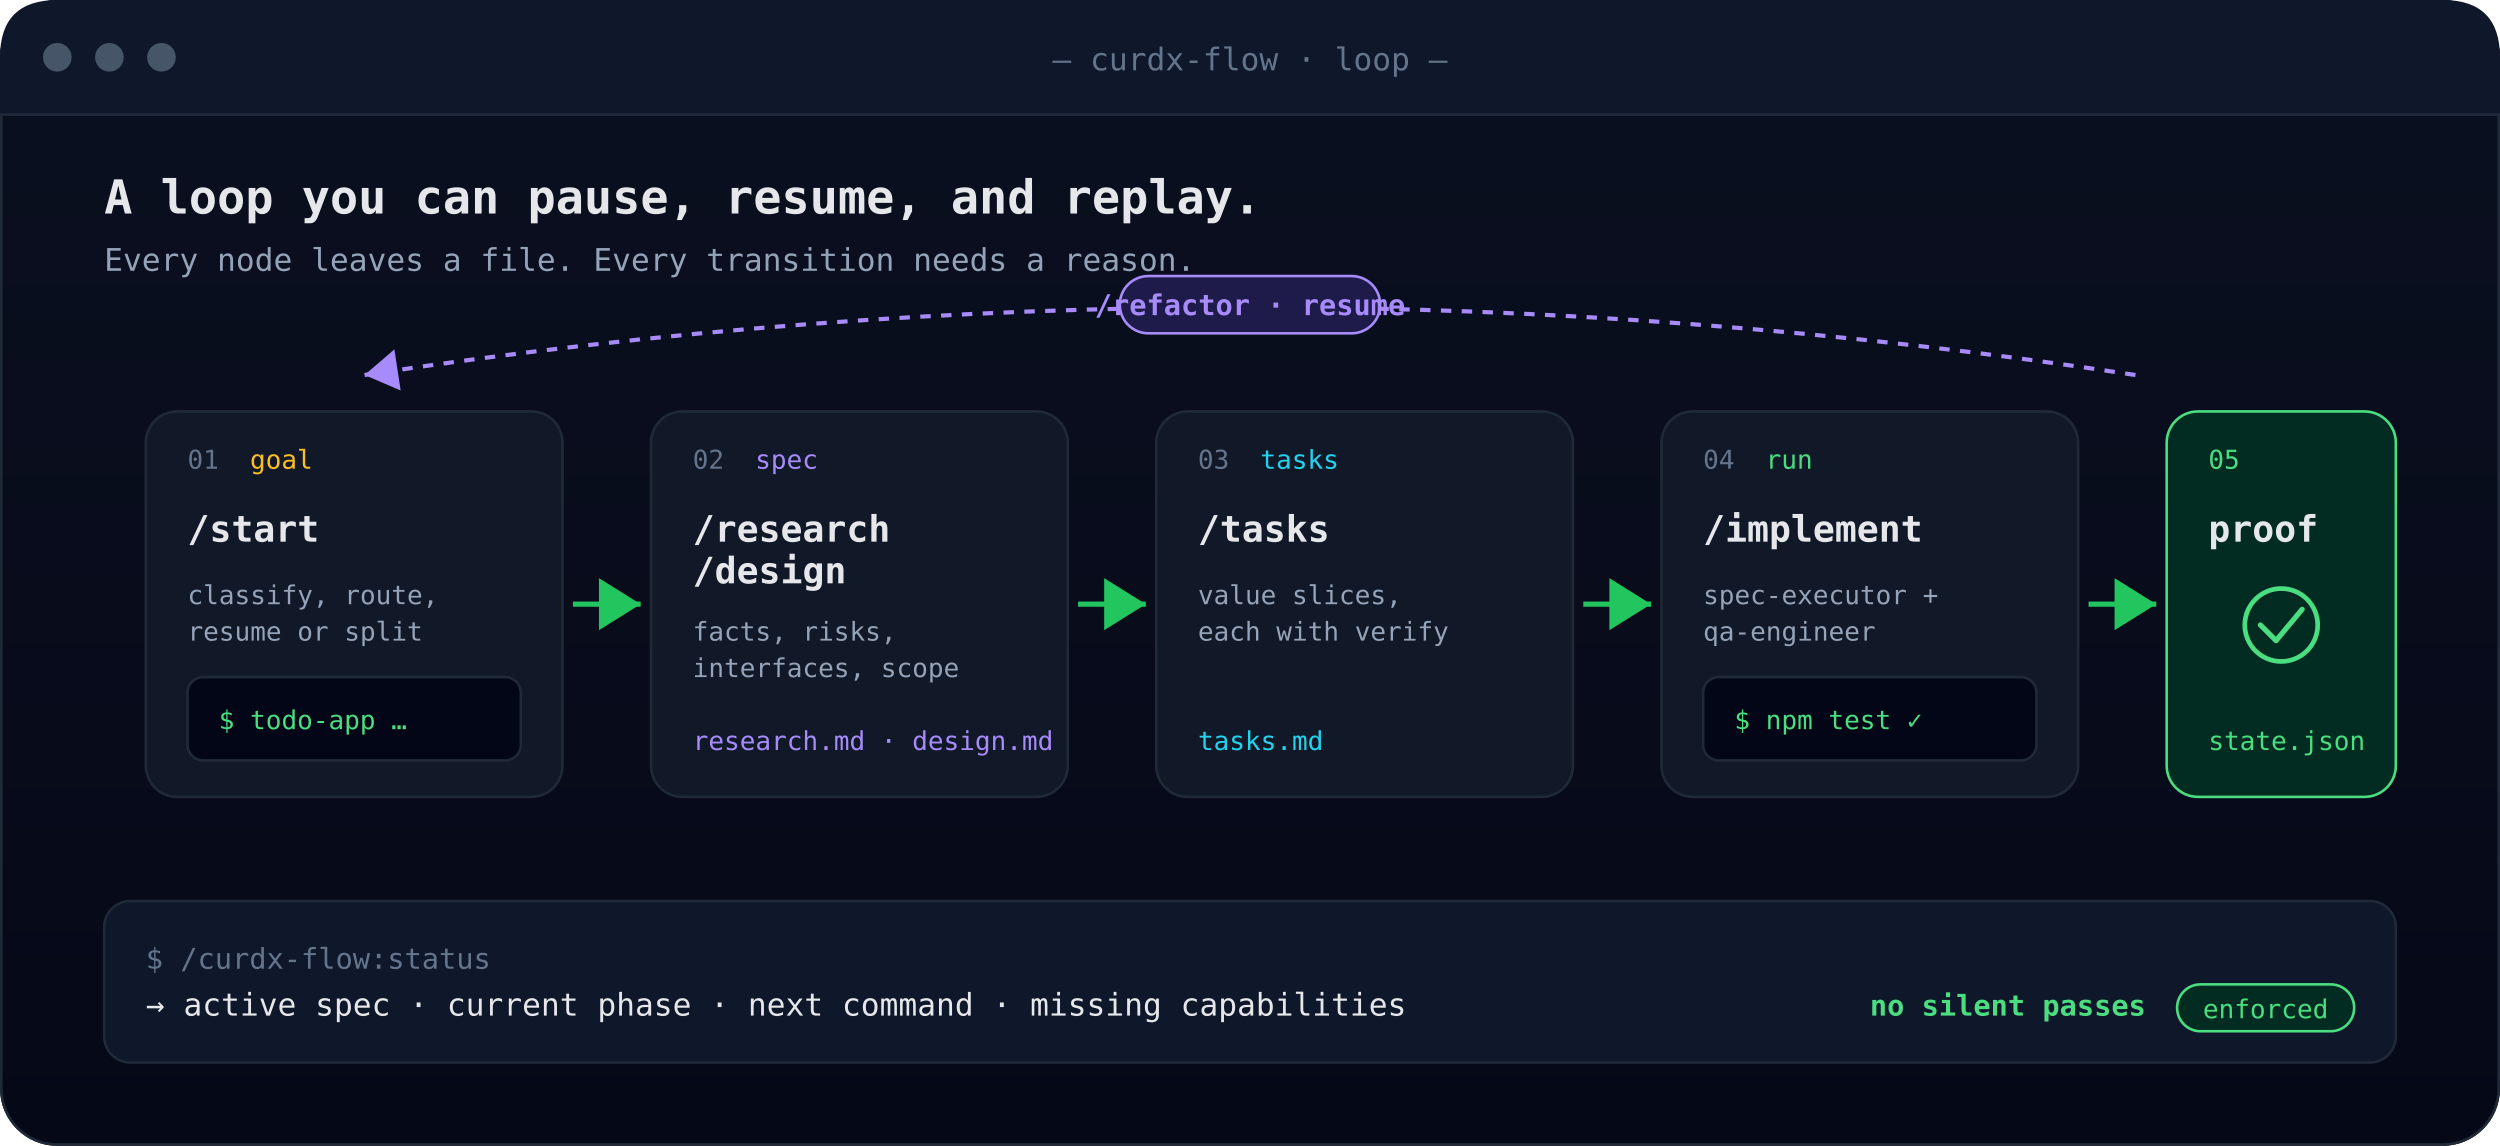
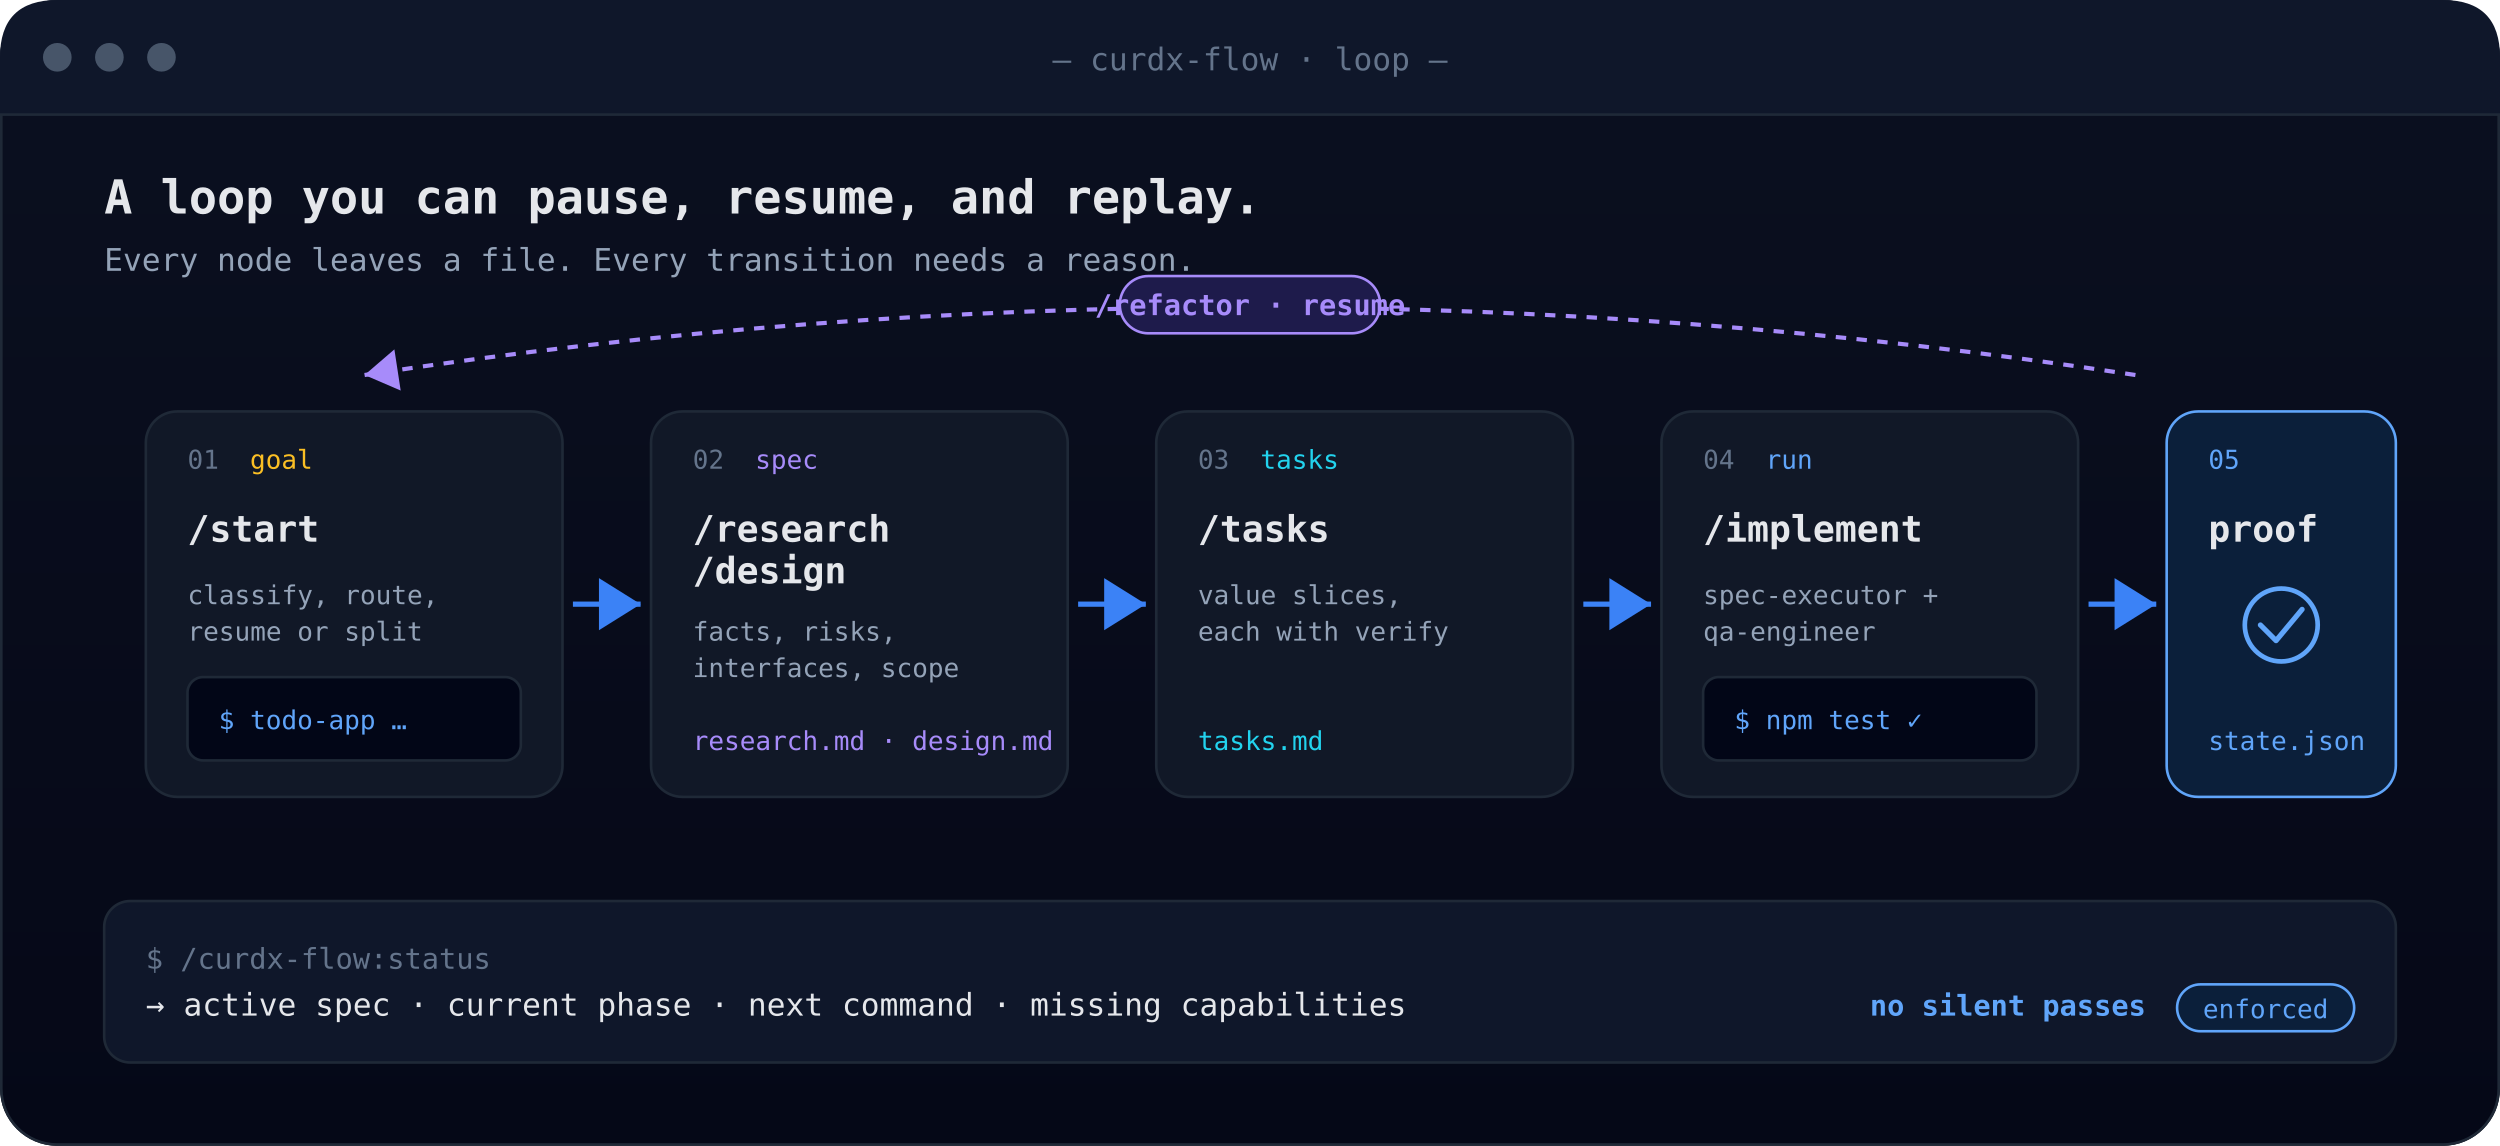
<svg xmlns="http://www.w3.org/2000/svg" viewBox="0 0 960 440" width="960" height="440" role="img" aria-labelledby="lpTitle lpDesc" font-family="'JetBrains Mono', ui-monospace, SFMono-Regular, Menlo, Consolas, monospace">
  <defs>
    <linearGradient id="lpBg" x1="0" y1="0" x2="0" y2="1">
      <stop offset="0" stop-color="#0B1020" />
      <stop offset="1" stop-color="#050817" />
    </linearGradient>
    <linearGradient id="lpG" x1="0" y1="0" x2="1" y2="0">
-       <stop offset="0" stop-color="#86EFAC" />
-       <stop offset="1" stop-color="#22C55E" />
+       <stop offset="0" stop-color="#BFDBFE" />
+       <stop offset="1" stop-color="#3B82F6" />
    </linearGradient>
    <marker id="lpArr" markerWidth="10" markerHeight="10" refX="8" refY="5" orient="auto">
-       <path d="M0 0 L8 5 L0 10 Z" fill="#22C55E" />
+       <path d="M0 0 L8 5 L0 10 Z" fill="#3B82F6" />
    </marker>
    <marker id="lpArrDim" markerWidth="10" markerHeight="10" refX="8" refY="5" orient="auto">
      <path d="M0 0 L8 5 L0 10 Z" fill="#A78BFA" />
    </marker>
  </defs>
  <rect width="960" height="440" rx="22" fill="url(#lpBg)" />
  <rect x="0.5" y="0.5" width="959" height="439" rx="21.5" fill="none" stroke="#1F2937" />
  <path d="M0 22 Q0 0 22 0 L938 0 Q960 0 960 22 L960 44 L0 44 Z" fill="#0F172A" />
  <circle cx="22" cy="22" r="5.5" fill="#475569" />
  <circle cx="42" cy="22" r="5.5" fill="#475569" />
  <circle cx="62" cy="22" r="5.5" fill="#475569" />
  <text x="480" y="27" font-size="12" fill="#64748B" text-anchor="middle">— curdx-flow · loop —</text>
  <line x1="0" y1="44" x2="960" y2="44" stroke="#1F2937" />
  <text x="40" y="82" font-size="18" fill="#E5E7EB" font-weight="700">A loop you can pause, resume, and replay.</text>
  <text x="40" y="104" font-size="12" fill="#94A3B8">Every node leaves a file. Every transition needs a reason.</text>
  <path d="M820 144 Q480 92 140 144" stroke="#A78BFA" stroke-width="1.6" stroke-dasharray="4 4" fill="none" marker-end="url(#lpArrDim)" />
  <rect x="430" y="106" width="100" height="22" rx="11" fill="#1E1B4B" stroke="#A78BFA" />
  <text x="480" y="121" font-size="11" fill="#A78BFA" text-anchor="middle" font-weight="700">/refactor · resume</text>
  <g>
    <rect x="56" y="158" width="160" height="148" rx="12" fill="#111827" stroke="#1F2937" />
    <text x="72" y="180" font-size="10" fill="#64748B">01</text>
    <text x="96" y="180" font-size="10" fill="#FBBF24">goal</text>
    <text x="72" y="208" font-size="14" fill="#E5E7EB" font-weight="700">/start</text>
    <text x="72" y="232" font-size="10" fill="#94A3B8">classify, route,</text>
    <text x="72" y="246" font-size="10" fill="#94A3B8">resume or split</text>
    <rect x="72" y="260" width="128" height="32" rx="6" fill="#020617" stroke="#1F2937" />
-     <text x="84" y="280" font-size="10" fill="#4ADE80">$ todo-app …</text>
-     <path d="M220 232 L246 232" stroke="#22C55E" stroke-width="2" marker-end="url(#lpArr)" />
+     <text x="84" y="280" font-size="10" fill="#60A5FA">$ todo-app …</text>
+     <path d="M220 232 L246 232" stroke="#3B82F6" stroke-width="2" marker-end="url(#lpArr)" />
    <rect x="250" y="158" width="160" height="148" rx="12" fill="#111827" stroke="#1F2937" />
    <text x="266" y="180" font-size="10" fill="#64748B">02</text>
    <text x="290" y="180" font-size="10" fill="#A78BFA">spec</text>
    <text x="266" y="208" font-size="14" fill="#E5E7EB" font-weight="700">/research</text>
    <text x="266" y="224" font-size="14" fill="#E5E7EB" font-weight="700">/design</text>
    <text x="266" y="246" font-size="10" fill="#94A3B8">facts, risks,</text>
    <text x="266" y="260" font-size="10" fill="#94A3B8">interfaces, scope</text>
    <text x="266" y="288" font-size="10" fill="#A78BFA">research.md · design.md</text>
-     <path d="M414 232 L440 232" stroke="#22C55E" stroke-width="2" marker-end="url(#lpArr)" />
+     <path d="M414 232 L440 232" stroke="#3B82F6" stroke-width="2" marker-end="url(#lpArr)" />
    <rect x="444" y="158" width="160" height="148" rx="12" fill="#111827" stroke="#1F2937" />
    <text x="460" y="180" font-size="10" fill="#64748B">03</text>
    <text x="484" y="180" font-size="10" fill="#22D3EE">tasks</text>
    <text x="460" y="208" font-size="14" fill="#E5E7EB" font-weight="700">/tasks</text>
    <text x="460" y="232" font-size="10" fill="#94A3B8">value slices,</text>
    <text x="460" y="246" font-size="10" fill="#94A3B8">each with verify</text>
    <text x="460" y="288" font-size="10" fill="#22D3EE">tasks.md</text>
-     <path d="M608 232 L634 232" stroke="#22C55E" stroke-width="2" marker-end="url(#lpArr)" />
+     <path d="M608 232 L634 232" stroke="#3B82F6" stroke-width="2" marker-end="url(#lpArr)" />
    <rect x="638" y="158" width="160" height="148" rx="12" fill="#111827" stroke="#1F2937" />
    <text x="654" y="180" font-size="10" fill="#64748B">04</text>
-     <text x="678" y="180" font-size="10" fill="#4ADE80">run</text>
+     <text x="678" y="180" font-size="10" fill="#60A5FA">run</text>
    <text x="654" y="208" font-size="14" fill="#E5E7EB" font-weight="700">/implement</text>
    <text x="654" y="232" font-size="10" fill="#94A3B8">spec-executor +</text>
    <text x="654" y="246" font-size="10" fill="#94A3B8">qa-engineer</text>
    <rect x="654" y="260" width="128" height="32" rx="6" fill="#020617" stroke="#1F2937" />
-     <text x="666" y="280" font-size="10" fill="#4ADE80">$ npm test ✓</text>
-     <path d="M802 232 L828 232" stroke="#22C55E" stroke-width="2" marker-end="url(#lpArr)" />
-     <rect x="832" y="158" width="88" height="148" rx="12" fill="#022C22" stroke="#4ADE80" />
-     <text x="848" y="180" font-size="10" fill="#4ADE80">05</text>
+     <text x="666" y="280" font-size="10" fill="#60A5FA">$ npm test ✓</text>
+     <path d="M802 232 L828 232" stroke="#3B82F6" stroke-width="2" marker-end="url(#lpArr)" />
+     <rect x="832" y="158" width="88" height="148" rx="12" fill="#0B1F3A" stroke="#60A5FA" />
+     <text x="848" y="180" font-size="10" fill="#60A5FA">05</text>
    <text x="848" y="208" font-size="14" fill="#E5E7EB" font-weight="700">proof</text>
-     <circle cx="876" cy="240" r="14" fill="none" stroke="#4ADE80" stroke-width="1.8" />
-     <path d="M868 240 L874 246 L884 234" stroke="#4ADE80" stroke-width="2" fill="none" stroke-linecap="round" stroke-linejoin="round" />
-     <text x="848" y="288" font-size="10" fill="#4ADE80">state.json</text>
+     <circle cx="876" cy="240" r="14" fill="none" stroke="#60A5FA" stroke-width="1.8" />
+     <path d="M868 240 L874 246 L884 234" stroke="#60A5FA" stroke-width="2" fill="none" stroke-linecap="round" stroke-linejoin="round" />
+     <text x="848" y="288" font-size="10" fill="#60A5FA">state.json</text>
  </g>
  <rect x="40" y="346" width="880" height="62" rx="10" fill="#0F172A" stroke="#1F2937" />
  <text x="56" y="372" font-size="11" fill="#64748B">$ /curdx-flow:status</text>
  <text x="56" y="390" font-size="12" fill="#E5E7EB">→ active spec ·  current phase ·  next command ·  missing capabilities</text>
-   <text x="824" y="390" font-size="11" fill="#4ADE80" text-anchor="end" font-weight="700">no silent passes</text>
-   <rect x="836" y="378" width="68" height="18" rx="9" fill="#022C22" stroke="#4ADE80" />
-   <text x="870" y="391" font-size="10" fill="#4ADE80" text-anchor="middle">enforced</text>
+   <text x="824" y="390" font-size="11" fill="#60A5FA" text-anchor="end" font-weight="700">no silent passes</text>
+   <rect x="836" y="378" width="68" height="18" rx="9" fill="#0B1F3A" stroke="#60A5FA" />
+   <text x="870" y="391" font-size="10" fill="#60A5FA" text-anchor="middle">enforced</text>
</svg>
